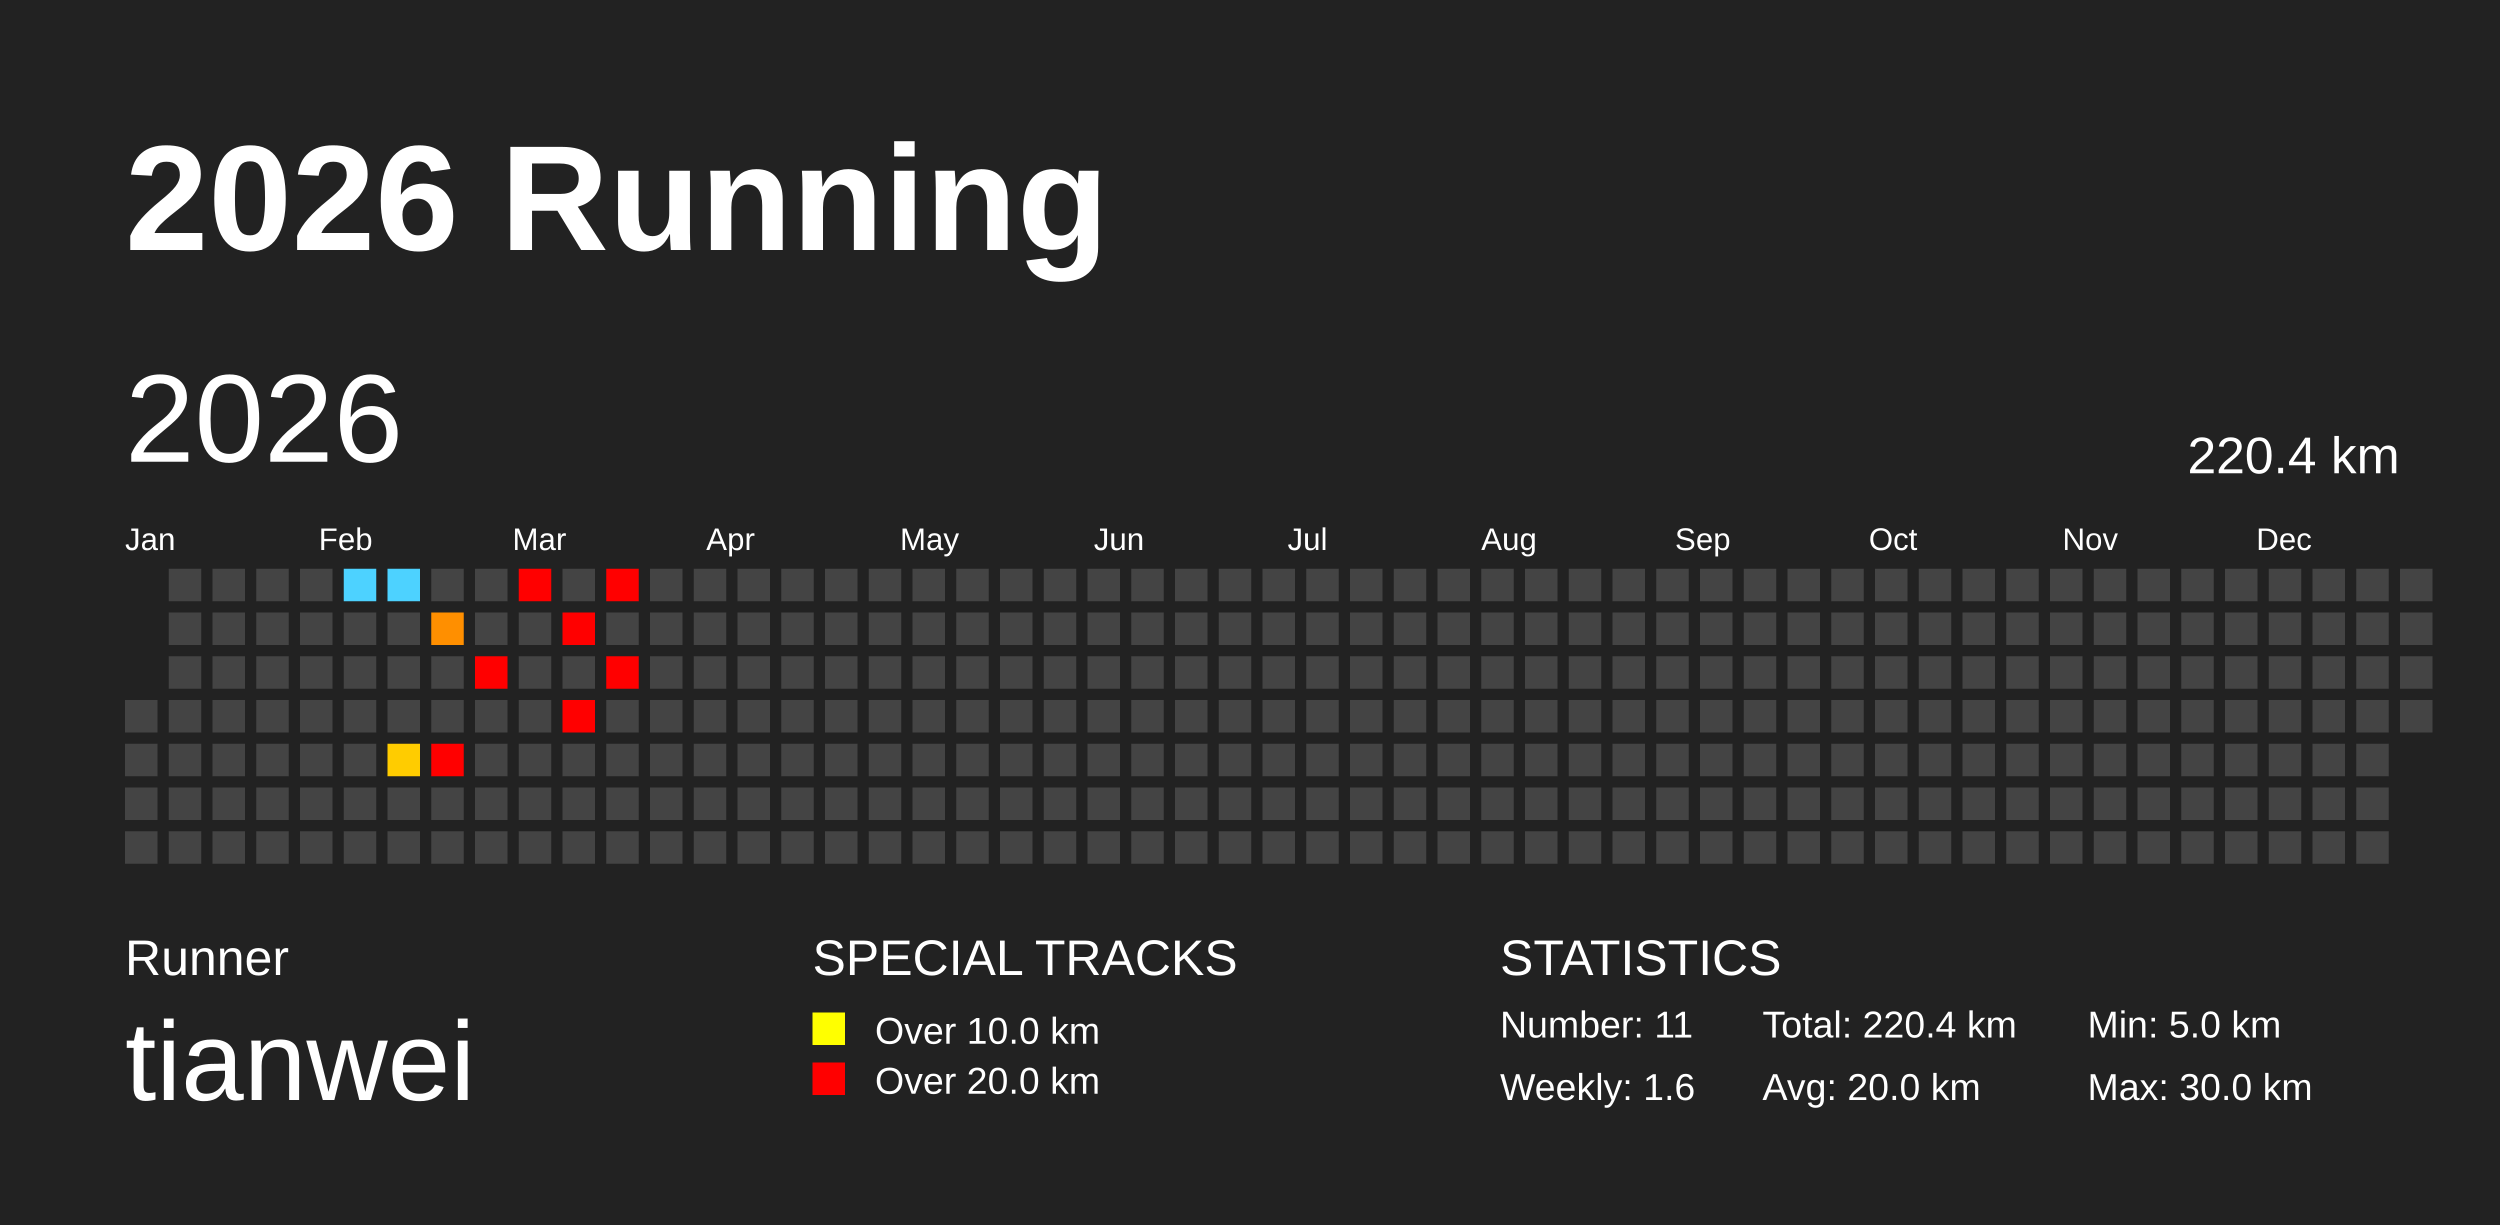
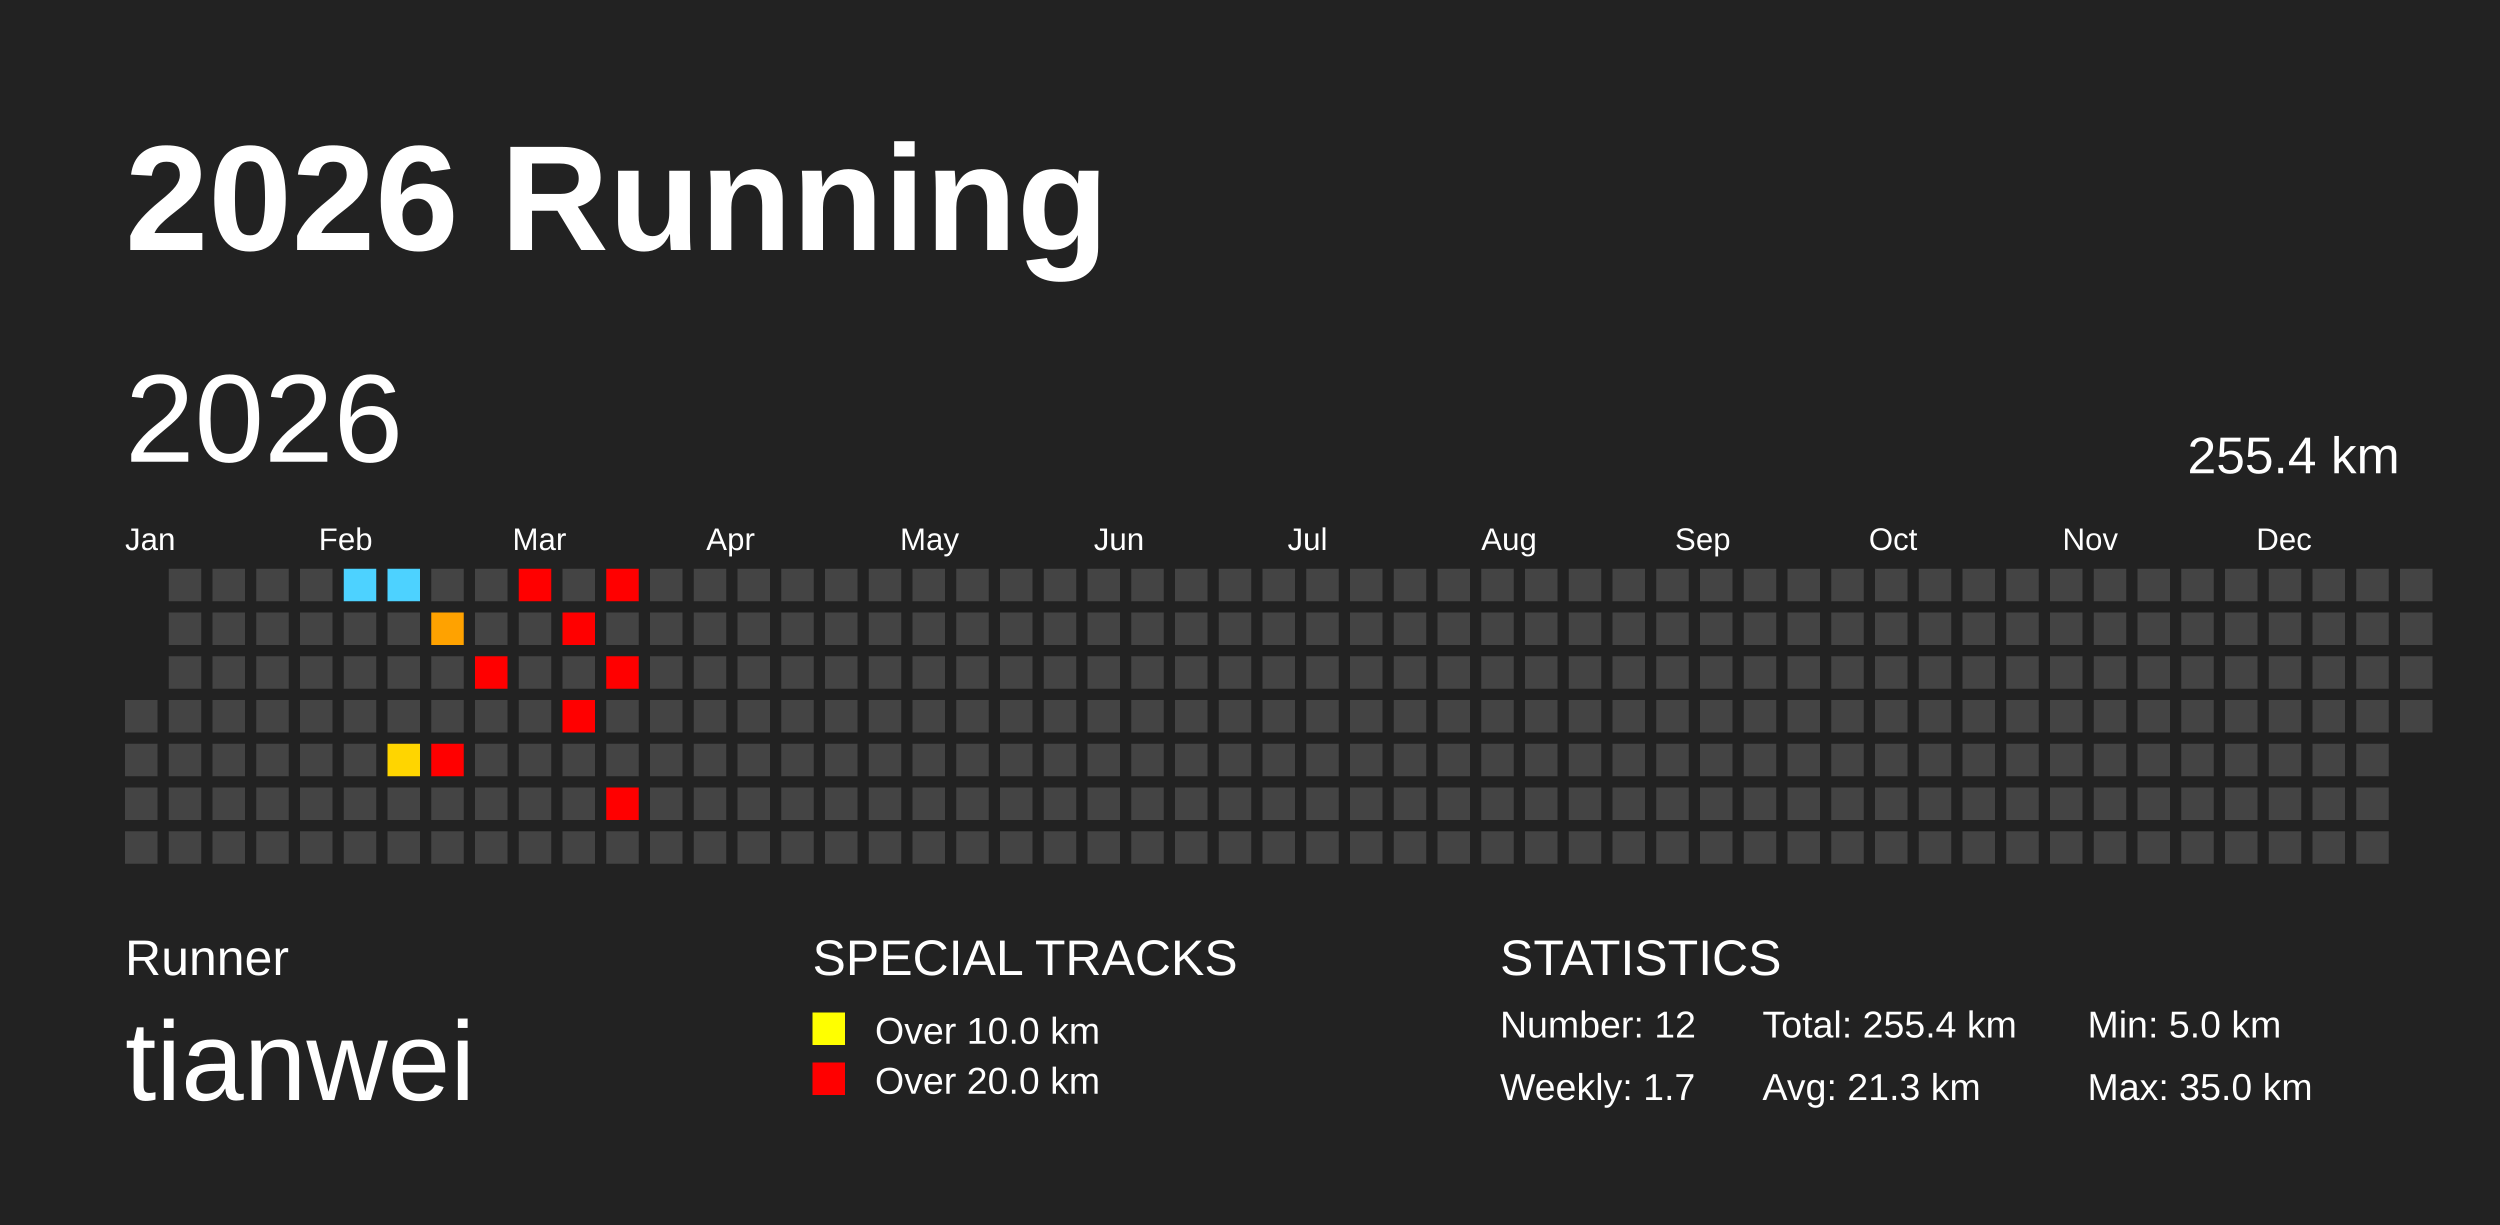
<svg xmlns="http://www.w3.org/2000/svg" baseProfile="full" height="98mm" version="1.1" viewBox="0,0,200,98" width="200mm">
  <defs />
  <rect fill="#222222" height="98" width="200" x="0" y="0" />
  <text fill="#FFFFFF" style="font-size:12px; font-family:Arial; font-weight:bold;" x="10" y="20">2026 Running</text>
  <text fill="#FFFFFF" style="font-size:4px; font-family:Arial" x="10" y="78">Runner</text>
  <text fill="#FFFFFF" style="font-size:9px; font-family:Arial" x="10" y="88">tianwei</text>
  <text fill="#FFFFFF" style="font-size:4px; font-family:Arial" x="65" y="78">SPECIAL TRACKS</text>
  <rect fill="yellow" height="2.6" width="2.6" x="65" y="81" />
  <text fill="#FFFFFF" style="font-size:3px; font-family:Arial" x="70" y="83.5">Over 10.0 km</text>
  <rect fill="red" height="2.6" width="2.6" x="65" y="85" />
  <text fill="#FFFFFF" style="font-size:3px; font-family:Arial" x="70" y="87.5">Over 20.0 km</text>
  <text fill="#FFFFFF" style="font-size:4px; font-family:Arial" x="120" y="78">STATISTICS</text>
-   <text fill="#FFFFFF" style="font-size:3px; font-family:Arial" x="120" y="83">Number: 11</text>
-   <text fill="#FFFFFF" style="font-size:3px; font-family:Arial" x="120" y="88">Weekly: 1.6</text>
-   <text fill="#FFFFFF" style="font-size:3px; font-family:Arial" x="141" y="83">Total: 220.4 km</text>
-   <text fill="#FFFFFF" style="font-size:3px; font-family:Arial" x="141" y="88">Avg: 20.0 km</text>
+   <text fill="#FFFFFF" style="font-size:3px; font-family:Arial" x="120" y="83">Number: 12</text>
+   <text fill="#FFFFFF" style="font-size:3px; font-family:Arial" x="120" y="88">Weekly: 1.7</text>
+   <text fill="#FFFFFF" style="font-size:3px; font-family:Arial" x="141" y="83">Total: 255.4 km</text>
+   <text fill="#FFFFFF" style="font-size:3px; font-family:Arial" x="141" y="88">Avg: 21.3 km</text>
  <text fill="#FFFFFF" style="font-size:3px; font-family:Arial" x="167" y="83">Min: 5.0 km</text>
-   <text fill="#FFFFFF" style="font-size:3px; font-family:Arial" x="167" y="88">Max: 30.0 km</text>
+   <text fill="#FFFFFF" style="font-size:3px; font-family:Arial" x="167" y="88">Max: 35.0 km</text>
  <text dominant-baseline="hanging" fill="#FFFFFF" style="font-size:10.0px; font-family:Arial;" x="10" y="30">2026</text>
-   <text dominant-baseline="hanging" fill="#FFFFFF" style="font-size:4.125px; font-family:Arial;" x="175" y="35">220.4 km</text>
+   <text dominant-baseline="hanging" fill="#FFFFFF" style="font-size:4.125px; font-family:Arial;" x="175" y="35">255.4 km</text>
  <text fill="#FFFFFF" style="font-size:2.5px; font-family:Arial" x="10.0" y="44">Jan</text>
  <text fill="#FFFFFF" style="font-size:2.5px; font-family:Arial" x="25.5" y="44">Feb</text>
  <text fill="#FFFFFF" style="font-size:2.5px; font-family:Arial" x="41.0" y="44">Mar</text>
  <text fill="#FFFFFF" style="font-size:2.5px; font-family:Arial" x="56.5" y="44">Apr</text>
  <text fill="#FFFFFF" style="font-size:2.5px; font-family:Arial" x="72.0" y="44">May</text>
  <text fill="#FFFFFF" style="font-size:2.5px; font-family:Arial" x="87.5" y="44">Jun</text>
  <text fill="#FFFFFF" style="font-size:2.5px; font-family:Arial" x="103.0" y="44">Jul</text>
  <text fill="#FFFFFF" style="font-size:2.5px; font-family:Arial" x="118.5" y="44">Aug</text>
  <text fill="#FFFFFF" style="font-size:2.5px; font-family:Arial" x="134.0" y="44">Sep</text>
  <text fill="#FFFFFF" style="font-size:2.5px; font-family:Arial" x="149.5" y="44">Oct</text>
  <text fill="#FFFFFF" style="font-size:2.5px; font-family:Arial" x="165.0" y="44">Nov</text>
  <text fill="#FFFFFF" style="font-size:2.5px; font-family:Arial" x="180.5" y="44">Dec</text>
  <rect fill="#444444" height="2.6" width="2.6" x="10.0" y="56.0" />
  <rect fill="#444444" height="2.6" width="2.6" x="10.0" y="59.5" />
  <rect fill="#444444" height="2.6" width="2.6" x="10.0" y="63.0" />
  <rect fill="#444444" height="2.6" width="2.6" x="10.0" y="66.5" />
  <rect fill="#444444" height="2.6" width="2.6" x="13.5" y="45.5" />
  <rect fill="#444444" height="2.6" width="2.6" x="13.5" y="49.0" />
  <rect fill="#444444" height="2.6" width="2.6" x="13.5" y="52.5" />
  <rect fill="#444444" height="2.6" width="2.6" x="13.5" y="56.0" />
  <rect fill="#444444" height="2.6" width="2.6" x="13.5" y="59.5" />
  <rect fill="#444444" height="2.6" width="2.6" x="13.5" y="63.0" />
  <rect fill="#444444" height="2.6" width="2.6" x="13.5" y="66.5" />
  <rect fill="#444444" height="2.6" width="2.6" x="17.0" y="45.5" />
  <rect fill="#444444" height="2.6" width="2.6" x="17.0" y="49.0" />
  <rect fill="#444444" height="2.6" width="2.6" x="17.0" y="52.5" />
  <rect fill="#444444" height="2.6" width="2.6" x="17.0" y="56.0" />
  <rect fill="#444444" height="2.6" width="2.6" x="17.0" y="59.5" />
  <rect fill="#444444" height="2.6" width="2.6" x="17.0" y="63.0" />
  <rect fill="#444444" height="2.6" width="2.6" x="17.0" y="66.5" />
  <rect fill="#444444" height="2.6" width="2.6" x="20.5" y="45.5" />
  <rect fill="#444444" height="2.6" width="2.6" x="20.5" y="49.0" />
  <rect fill="#444444" height="2.6" width="2.6" x="20.5" y="52.5" />
  <rect fill="#444444" height="2.6" width="2.6" x="20.5" y="56.0" />
  <rect fill="#444444" height="2.6" width="2.6" x="20.5" y="59.5" />
  <rect fill="#444444" height="2.6" width="2.6" x="20.5" y="63.0" />
  <rect fill="#444444" height="2.6" width="2.6" x="20.5" y="66.5" />
  <rect fill="#444444" height="2.6" width="2.6" x="24.0" y="45.5" />
  <rect fill="#444444" height="2.6" width="2.6" x="24.0" y="49.0" />
  <rect fill="#444444" height="2.6" width="2.6" x="24.0" y="52.5" />
  <rect fill="#444444" height="2.6" width="2.6" x="24.0" y="56.0" />
  <rect fill="#444444" height="2.6" width="2.6" x="24.0" y="59.5" />
  <rect fill="#444444" height="2.6" width="2.6" x="24.0" y="63.0" />
  <rect fill="#444444" height="2.6" width="2.6" x="24.0" y="66.5" />
  <rect fill="#4dd2ff" height="2.6" width="2.6" x="27.5" y="45.5" />
  <rect fill="#444444" height="2.6" width="2.6" x="27.5" y="49.0" />
  <rect fill="#444444" height="2.6" width="2.6" x="27.5" y="52.5" />
  <rect fill="#444444" height="2.6" width="2.6" x="27.5" y="56.0" />
  <rect fill="#444444" height="2.6" width="2.6" x="27.5" y="59.5" />
  <rect fill="#444444" height="2.6" width="2.6" x="27.5" y="63.0" />
  <rect fill="#444444" height="2.6" width="2.6" x="27.5" y="66.5" />
  <rect fill="#4dd2ff" height="2.6" width="2.6" x="31.0" y="45.5" />
  <rect fill="#444444" height="2.6" width="2.6" x="31.0" y="49.0" />
  <rect fill="#444444" height="2.6" width="2.6" x="31.0" y="52.5" />
  <rect fill="#444444" height="2.6" width="2.6" x="31.0" y="56.0" />
-   <rect fill="#ffcc00" height="2.6" width="2.6" x="31.0" y="59.5" />
+   <rect fill="#ffd500" height="2.6" width="2.6" x="31.0" y="59.5" />
  <rect fill="#444444" height="2.6" width="2.6" x="31.0" y="63.0" />
  <rect fill="#444444" height="2.6" width="2.6" x="31.0" y="66.5" />
  <rect fill="#444444" height="2.6" width="2.6" x="34.5" y="45.5" />
-   <rect fill="#ff8f00" height="2.6" width="2.6" x="34.5" y="49.0" />
+   <rect fill="#ffa200" height="2.6" width="2.6" x="34.5" y="49.0" />
  <rect fill="#444444" height="2.6" width="2.6" x="34.5" y="52.5" />
  <rect fill="#444444" height="2.6" width="2.6" x="34.5" y="56.0" />
  <rect fill="red" height="2.6" width="2.6" x="34.5" y="59.5" />
  <rect fill="#444444" height="2.6" width="2.6" x="34.5" y="63.0" />
  <rect fill="#444444" height="2.6" width="2.6" x="34.5" y="66.5" />
  <rect fill="#444444" height="2.6" width="2.6" x="38.0" y="45.5" />
  <rect fill="#444444" height="2.6" width="2.6" x="38.0" y="49.0" />
  <rect fill="red" height="2.6" width="2.6" x="38.0" y="52.5" />
  <rect fill="#444444" height="2.6" width="2.6" x="38.0" y="56.0" />
  <rect fill="#444444" height="2.6" width="2.6" x="38.0" y="59.5" />
  <rect fill="#444444" height="2.6" width="2.6" x="38.0" y="63.0" />
  <rect fill="#444444" height="2.6" width="2.6" x="38.0" y="66.5" />
  <rect fill="red" height="2.6" width="2.6" x="41.5" y="45.5" />
  <rect fill="#444444" height="2.6" width="2.6" x="41.5" y="49.0" />
  <rect fill="#444444" height="2.6" width="2.6" x="41.5" y="52.5" />
  <rect fill="#444444" height="2.6" width="2.6" x="41.5" y="56.0" />
  <rect fill="#444444" height="2.6" width="2.6" x="41.5" y="59.5" />
  <rect fill="#444444" height="2.6" width="2.6" x="41.5" y="63.0" />
  <rect fill="#444444" height="2.6" width="2.6" x="41.5" y="66.5" />
  <rect fill="#444444" height="2.6" width="2.6" x="45.0" y="45.5" />
  <rect fill="red" height="2.6" width="2.6" x="45.0" y="49.0" />
  <rect fill="#444444" height="2.6" width="2.6" x="45.0" y="52.5" />
  <rect fill="red" height="2.6" width="2.6" x="45.0" y="56.0" />
  <rect fill="#444444" height="2.6" width="2.6" x="45.0" y="59.5" />
  <rect fill="#444444" height="2.6" width="2.6" x="45.0" y="63.0" />
  <rect fill="#444444" height="2.6" width="2.6" x="45.0" y="66.5" />
  <rect fill="red" height="2.6" width="2.6" x="48.5" y="45.5" />
  <rect fill="#444444" height="2.6" width="2.6" x="48.5" y="49.0" />
  <rect fill="red" height="2.6" width="2.6" x="48.5" y="52.5" />
  <rect fill="#444444" height="2.6" width="2.6" x="48.5" y="56.0" />
  <rect fill="#444444" height="2.6" width="2.6" x="48.5" y="59.5" />
-   <rect fill="#444444" height="2.6" width="2.6" x="48.5" y="63.0" />
+   <rect fill="red" height="2.6" width="2.6" x="48.5" y="63.0" />
  <rect fill="#444444" height="2.6" width="2.6" x="48.5" y="66.5" />
  <rect fill="#444444" height="2.6" width="2.6" x="52.0" y="45.5" />
  <rect fill="#444444" height="2.6" width="2.6" x="52.0" y="49.0" />
  <rect fill="#444444" height="2.6" width="2.6" x="52.0" y="52.5" />
  <rect fill="#444444" height="2.6" width="2.6" x="52.0" y="56.0" />
  <rect fill="#444444" height="2.6" width="2.6" x="52.0" y="59.5" />
  <rect fill="#444444" height="2.6" width="2.6" x="52.0" y="63.0" />
  <rect fill="#444444" height="2.6" width="2.6" x="52.0" y="66.5" />
  <rect fill="#444444" height="2.6" width="2.6" x="55.5" y="45.5" />
  <rect fill="#444444" height="2.6" width="2.6" x="55.5" y="49.0" />
  <rect fill="#444444" height="2.6" width="2.6" x="55.5" y="52.5" />
  <rect fill="#444444" height="2.6" width="2.6" x="55.5" y="56.0" />
  <rect fill="#444444" height="2.6" width="2.6" x="55.5" y="59.5" />
  <rect fill="#444444" height="2.6" width="2.6" x="55.5" y="63.0" />
  <rect fill="#444444" height="2.6" width="2.6" x="55.5" y="66.5" />
  <rect fill="#444444" height="2.6" width="2.6" x="59.0" y="45.5" />
  <rect fill="#444444" height="2.6" width="2.6" x="59.0" y="49.0" />
  <rect fill="#444444" height="2.6" width="2.6" x="59.0" y="52.5" />
  <rect fill="#444444" height="2.6" width="2.6" x="59.0" y="56.0" />
  <rect fill="#444444" height="2.6" width="2.6" x="59.0" y="59.5" />
  <rect fill="#444444" height="2.6" width="2.6" x="59.0" y="63.0" />
  <rect fill="#444444" height="2.6" width="2.6" x="59.0" y="66.5" />
  <rect fill="#444444" height="2.6" width="2.6" x="62.5" y="45.5" />
  <rect fill="#444444" height="2.6" width="2.6" x="62.5" y="49.0" />
  <rect fill="#444444" height="2.6" width="2.6" x="62.5" y="52.5" />
  <rect fill="#444444" height="2.6" width="2.6" x="62.5" y="56.0" />
  <rect fill="#444444" height="2.6" width="2.6" x="62.5" y="59.5" />
  <rect fill="#444444" height="2.6" width="2.6" x="62.5" y="63.0" />
  <rect fill="#444444" height="2.6" width="2.6" x="62.5" y="66.5" />
  <rect fill="#444444" height="2.6" width="2.6" x="66.0" y="45.5" />
  <rect fill="#444444" height="2.6" width="2.6" x="66.0" y="49.0" />
  <rect fill="#444444" height="2.6" width="2.6" x="66.0" y="52.5" />
  <rect fill="#444444" height="2.6" width="2.6" x="66.0" y="56.0" />
  <rect fill="#444444" height="2.6" width="2.6" x="66.0" y="59.5" />
  <rect fill="#444444" height="2.6" width="2.6" x="66.0" y="63.0" />
  <rect fill="#444444" height="2.6" width="2.6" x="66.0" y="66.5" />
  <rect fill="#444444" height="2.6" width="2.6" x="69.5" y="45.5" />
  <rect fill="#444444" height="2.6" width="2.6" x="69.5" y="49.0" />
  <rect fill="#444444" height="2.6" width="2.6" x="69.5" y="52.5" />
  <rect fill="#444444" height="2.6" width="2.6" x="69.5" y="56.0" />
  <rect fill="#444444" height="2.6" width="2.6" x="69.5" y="59.5" />
  <rect fill="#444444" height="2.6" width="2.6" x="69.5" y="63.0" />
  <rect fill="#444444" height="2.6" width="2.6" x="69.5" y="66.5" />
  <rect fill="#444444" height="2.6" width="2.6" x="73.0" y="45.5" />
  <rect fill="#444444" height="2.6" width="2.6" x="73.0" y="49.0" />
  <rect fill="#444444" height="2.6" width="2.6" x="73.0" y="52.5" />
  <rect fill="#444444" height="2.6" width="2.6" x="73.0" y="56.0" />
  <rect fill="#444444" height="2.6" width="2.6" x="73.0" y="59.5" />
  <rect fill="#444444" height="2.6" width="2.6" x="73.0" y="63.0" />
  <rect fill="#444444" height="2.6" width="2.6" x="73.0" y="66.5" />
  <rect fill="#444444" height="2.6" width="2.6" x="76.5" y="45.5" />
  <rect fill="#444444" height="2.6" width="2.6" x="76.5" y="49.0" />
  <rect fill="#444444" height="2.6" width="2.6" x="76.5" y="52.5" />
  <rect fill="#444444" height="2.6" width="2.6" x="76.5" y="56.0" />
  <rect fill="#444444" height="2.6" width="2.6" x="76.5" y="59.5" />
  <rect fill="#444444" height="2.6" width="2.6" x="76.5" y="63.0" />
  <rect fill="#444444" height="2.6" width="2.6" x="76.5" y="66.5" />
  <rect fill="#444444" height="2.6" width="2.6" x="80.0" y="45.5" />
  <rect fill="#444444" height="2.6" width="2.6" x="80.0" y="49.0" />
  <rect fill="#444444" height="2.6" width="2.6" x="80.0" y="52.5" />
  <rect fill="#444444" height="2.6" width="2.6" x="80.0" y="56.0" />
  <rect fill="#444444" height="2.6" width="2.6" x="80.0" y="59.5" />
  <rect fill="#444444" height="2.6" width="2.6" x="80.0" y="63.0" />
  <rect fill="#444444" height="2.6" width="2.6" x="80.0" y="66.5" />
  <rect fill="#444444" height="2.6" width="2.6" x="83.5" y="45.5" />
  <rect fill="#444444" height="2.6" width="2.6" x="83.5" y="49.0" />
  <rect fill="#444444" height="2.6" width="2.6" x="83.5" y="52.5" />
  <rect fill="#444444" height="2.6" width="2.6" x="83.5" y="56.0" />
  <rect fill="#444444" height="2.6" width="2.6" x="83.5" y="59.5" />
  <rect fill="#444444" height="2.6" width="2.6" x="83.5" y="63.0" />
  <rect fill="#444444" height="2.6" width="2.6" x="83.5" y="66.5" />
  <rect fill="#444444" height="2.6" width="2.6" x="87.0" y="45.5" />
  <rect fill="#444444" height="2.6" width="2.6" x="87.0" y="49.0" />
  <rect fill="#444444" height="2.6" width="2.6" x="87.0" y="52.5" />
  <rect fill="#444444" height="2.6" width="2.6" x="87.0" y="56.0" />
  <rect fill="#444444" height="2.6" width="2.6" x="87.0" y="59.5" />
  <rect fill="#444444" height="2.6" width="2.6" x="87.0" y="63.0" />
  <rect fill="#444444" height="2.6" width="2.6" x="87.0" y="66.5" />
  <rect fill="#444444" height="2.6" width="2.6" x="90.5" y="45.5" />
  <rect fill="#444444" height="2.6" width="2.6" x="90.5" y="49.0" />
  <rect fill="#444444" height="2.6" width="2.6" x="90.5" y="52.5" />
  <rect fill="#444444" height="2.6" width="2.6" x="90.5" y="56.0" />
  <rect fill="#444444" height="2.6" width="2.6" x="90.5" y="59.5" />
  <rect fill="#444444" height="2.6" width="2.6" x="90.5" y="63.0" />
  <rect fill="#444444" height="2.6" width="2.6" x="90.5" y="66.5" />
  <rect fill="#444444" height="2.6" width="2.6" x="94.0" y="45.5" />
  <rect fill="#444444" height="2.6" width="2.6" x="94.0" y="49.0" />
  <rect fill="#444444" height="2.6" width="2.6" x="94.0" y="52.5" />
  <rect fill="#444444" height="2.6" width="2.6" x="94.0" y="56.0" />
  <rect fill="#444444" height="2.6" width="2.6" x="94.0" y="59.5" />
  <rect fill="#444444" height="2.6" width="2.6" x="94.0" y="63.0" />
  <rect fill="#444444" height="2.6" width="2.6" x="94.0" y="66.5" />
  <rect fill="#444444" height="2.6" width="2.6" x="97.5" y="45.5" />
  <rect fill="#444444" height="2.6" width="2.6" x="97.5" y="49.0" />
  <rect fill="#444444" height="2.6" width="2.6" x="97.5" y="52.5" />
  <rect fill="#444444" height="2.6" width="2.6" x="97.5" y="56.0" />
  <rect fill="#444444" height="2.6" width="2.6" x="97.5" y="59.5" />
  <rect fill="#444444" height="2.6" width="2.6" x="97.5" y="63.0" />
  <rect fill="#444444" height="2.6" width="2.6" x="97.5" y="66.5" />
  <rect fill="#444444" height="2.6" width="2.6" x="101.0" y="45.5" />
  <rect fill="#444444" height="2.6" width="2.6" x="101.0" y="49.0" />
  <rect fill="#444444" height="2.6" width="2.6" x="101.0" y="52.5" />
  <rect fill="#444444" height="2.6" width="2.6" x="101.0" y="56.0" />
  <rect fill="#444444" height="2.6" width="2.6" x="101.0" y="59.5" />
  <rect fill="#444444" height="2.6" width="2.6" x="101.0" y="63.0" />
  <rect fill="#444444" height="2.6" width="2.6" x="101.0" y="66.5" />
  <rect fill="#444444" height="2.6" width="2.6" x="104.5" y="45.5" />
  <rect fill="#444444" height="2.6" width="2.6" x="104.5" y="49.0" />
  <rect fill="#444444" height="2.6" width="2.6" x="104.5" y="52.5" />
  <rect fill="#444444" height="2.6" width="2.6" x="104.5" y="56.0" />
  <rect fill="#444444" height="2.6" width="2.6" x="104.5" y="59.5" />
  <rect fill="#444444" height="2.6" width="2.6" x="104.5" y="63.0" />
  <rect fill="#444444" height="2.6" width="2.6" x="104.5" y="66.5" />
  <rect fill="#444444" height="2.6" width="2.6" x="108.0" y="45.5" />
  <rect fill="#444444" height="2.6" width="2.6" x="108.0" y="49.0" />
  <rect fill="#444444" height="2.6" width="2.6" x="108.0" y="52.5" />
  <rect fill="#444444" height="2.6" width="2.6" x="108.0" y="56.0" />
  <rect fill="#444444" height="2.6" width="2.6" x="108.0" y="59.5" />
  <rect fill="#444444" height="2.6" width="2.6" x="108.0" y="63.0" />
  <rect fill="#444444" height="2.6" width="2.6" x="108.0" y="66.5" />
  <rect fill="#444444" height="2.6" width="2.6" x="111.5" y="45.5" />
  <rect fill="#444444" height="2.6" width="2.6" x="111.5" y="49.0" />
  <rect fill="#444444" height="2.6" width="2.6" x="111.5" y="52.5" />
  <rect fill="#444444" height="2.6" width="2.6" x="111.5" y="56.0" />
  <rect fill="#444444" height="2.6" width="2.6" x="111.5" y="59.5" />
  <rect fill="#444444" height="2.6" width="2.6" x="111.5" y="63.0" />
  <rect fill="#444444" height="2.6" width="2.6" x="111.5" y="66.5" />
  <rect fill="#444444" height="2.6" width="2.6" x="115.0" y="45.5" />
  <rect fill="#444444" height="2.6" width="2.6" x="115.0" y="49.0" />
  <rect fill="#444444" height="2.6" width="2.6" x="115.0" y="52.5" />
  <rect fill="#444444" height="2.6" width="2.6" x="115.0" y="56.0" />
  <rect fill="#444444" height="2.6" width="2.6" x="115.0" y="59.5" />
  <rect fill="#444444" height="2.6" width="2.6" x="115.0" y="63.0" />
  <rect fill="#444444" height="2.6" width="2.6" x="115.0" y="66.5" />
  <rect fill="#444444" height="2.6" width="2.6" x="118.5" y="45.5" />
  <rect fill="#444444" height="2.6" width="2.6" x="118.5" y="49.0" />
  <rect fill="#444444" height="2.6" width="2.6" x="118.5" y="52.5" />
  <rect fill="#444444" height="2.6" width="2.6" x="118.5" y="56.0" />
  <rect fill="#444444" height="2.6" width="2.6" x="118.5" y="59.5" />
  <rect fill="#444444" height="2.6" width="2.6" x="118.5" y="63.0" />
  <rect fill="#444444" height="2.6" width="2.6" x="118.5" y="66.5" />
  <rect fill="#444444" height="2.6" width="2.6" x="122.0" y="45.5" />
  <rect fill="#444444" height="2.6" width="2.6" x="122.0" y="49.0" />
  <rect fill="#444444" height="2.6" width="2.6" x="122.0" y="52.5" />
  <rect fill="#444444" height="2.6" width="2.6" x="122.0" y="56.0" />
  <rect fill="#444444" height="2.6" width="2.6" x="122.0" y="59.5" />
  <rect fill="#444444" height="2.6" width="2.6" x="122.0" y="63.0" />
  <rect fill="#444444" height="2.6" width="2.6" x="122.0" y="66.5" />
  <rect fill="#444444" height="2.6" width="2.6" x="125.5" y="45.5" />
  <rect fill="#444444" height="2.6" width="2.6" x="125.5" y="49.0" />
  <rect fill="#444444" height="2.6" width="2.6" x="125.5" y="52.5" />
  <rect fill="#444444" height="2.6" width="2.6" x="125.5" y="56.0" />
  <rect fill="#444444" height="2.6" width="2.6" x="125.5" y="59.5" />
  <rect fill="#444444" height="2.6" width="2.6" x="125.5" y="63.0" />
  <rect fill="#444444" height="2.6" width="2.6" x="125.5" y="66.5" />
  <rect fill="#444444" height="2.6" width="2.6" x="129.0" y="45.5" />
  <rect fill="#444444" height="2.6" width="2.6" x="129.0" y="49.0" />
  <rect fill="#444444" height="2.6" width="2.6" x="129.0" y="52.5" />
  <rect fill="#444444" height="2.6" width="2.6" x="129.0" y="56.0" />
  <rect fill="#444444" height="2.6" width="2.6" x="129.0" y="59.5" />
  <rect fill="#444444" height="2.6" width="2.6" x="129.0" y="63.0" />
  <rect fill="#444444" height="2.6" width="2.6" x="129.0" y="66.5" />
  <rect fill="#444444" height="2.6" width="2.6" x="132.5" y="45.5" />
  <rect fill="#444444" height="2.6" width="2.6" x="132.5" y="49.0" />
  <rect fill="#444444" height="2.6" width="2.6" x="132.5" y="52.5" />
  <rect fill="#444444" height="2.6" width="2.6" x="132.5" y="56.0" />
  <rect fill="#444444" height="2.6" width="2.6" x="132.5" y="59.5" />
  <rect fill="#444444" height="2.6" width="2.6" x="132.5" y="63.0" />
  <rect fill="#444444" height="2.6" width="2.6" x="132.5" y="66.5" />
  <rect fill="#444444" height="2.6" width="2.6" x="136.0" y="45.5" />
  <rect fill="#444444" height="2.6" width="2.6" x="136.0" y="49.0" />
  <rect fill="#444444" height="2.6" width="2.6" x="136.0" y="52.5" />
  <rect fill="#444444" height="2.6" width="2.6" x="136.0" y="56.0" />
  <rect fill="#444444" height="2.6" width="2.6" x="136.0" y="59.5" />
  <rect fill="#444444" height="2.6" width="2.6" x="136.0" y="63.0" />
  <rect fill="#444444" height="2.6" width="2.6" x="136.0" y="66.5" />
  <rect fill="#444444" height="2.6" width="2.6" x="139.5" y="45.5" />
  <rect fill="#444444" height="2.6" width="2.6" x="139.5" y="49.0" />
  <rect fill="#444444" height="2.6" width="2.6" x="139.5" y="52.5" />
  <rect fill="#444444" height="2.6" width="2.6" x="139.5" y="56.0" />
  <rect fill="#444444" height="2.6" width="2.6" x="139.5" y="59.5" />
  <rect fill="#444444" height="2.6" width="2.6" x="139.5" y="63.0" />
  <rect fill="#444444" height="2.6" width="2.6" x="139.5" y="66.5" />
  <rect fill="#444444" height="2.6" width="2.6" x="143.0" y="45.5" />
  <rect fill="#444444" height="2.6" width="2.6" x="143.0" y="49.0" />
  <rect fill="#444444" height="2.6" width="2.6" x="143.0" y="52.5" />
  <rect fill="#444444" height="2.6" width="2.6" x="143.0" y="56.0" />
  <rect fill="#444444" height="2.6" width="2.6" x="143.0" y="59.5" />
  <rect fill="#444444" height="2.6" width="2.6" x="143.0" y="63.0" />
  <rect fill="#444444" height="2.6" width="2.6" x="143.0" y="66.5" />
  <rect fill="#444444" height="2.6" width="2.6" x="146.5" y="45.5" />
  <rect fill="#444444" height="2.6" width="2.6" x="146.5" y="49.0" />
  <rect fill="#444444" height="2.6" width="2.6" x="146.5" y="52.5" />
  <rect fill="#444444" height="2.6" width="2.6" x="146.5" y="56.0" />
  <rect fill="#444444" height="2.6" width="2.6" x="146.5" y="59.5" />
  <rect fill="#444444" height="2.6" width="2.6" x="146.5" y="63.0" />
  <rect fill="#444444" height="2.6" width="2.6" x="146.5" y="66.5" />
  <rect fill="#444444" height="2.6" width="2.6" x="150.0" y="45.5" />
  <rect fill="#444444" height="2.6" width="2.6" x="150.0" y="49.0" />
  <rect fill="#444444" height="2.6" width="2.6" x="150.0" y="52.5" />
  <rect fill="#444444" height="2.6" width="2.6" x="150.0" y="56.0" />
  <rect fill="#444444" height="2.6" width="2.6" x="150.0" y="59.5" />
  <rect fill="#444444" height="2.6" width="2.6" x="150.0" y="63.0" />
  <rect fill="#444444" height="2.6" width="2.6" x="150.0" y="66.5" />
  <rect fill="#444444" height="2.6" width="2.6" x="153.5" y="45.5" />
  <rect fill="#444444" height="2.6" width="2.6" x="153.5" y="49.0" />
  <rect fill="#444444" height="2.6" width="2.6" x="153.5" y="52.5" />
  <rect fill="#444444" height="2.6" width="2.6" x="153.5" y="56.0" />
  <rect fill="#444444" height="2.6" width="2.6" x="153.5" y="59.5" />
  <rect fill="#444444" height="2.6" width="2.6" x="153.5" y="63.0" />
  <rect fill="#444444" height="2.6" width="2.6" x="153.5" y="66.5" />
  <rect fill="#444444" height="2.6" width="2.6" x="157.0" y="45.5" />
  <rect fill="#444444" height="2.6" width="2.6" x="157.0" y="49.0" />
  <rect fill="#444444" height="2.6" width="2.6" x="157.0" y="52.5" />
  <rect fill="#444444" height="2.6" width="2.6" x="157.0" y="56.0" />
  <rect fill="#444444" height="2.6" width="2.6" x="157.0" y="59.5" />
  <rect fill="#444444" height="2.6" width="2.6" x="157.0" y="63.0" />
  <rect fill="#444444" height="2.6" width="2.6" x="157.0" y="66.5" />
  <rect fill="#444444" height="2.6" width="2.6" x="160.5" y="45.5" />
  <rect fill="#444444" height="2.6" width="2.6" x="160.5" y="49.0" />
  <rect fill="#444444" height="2.6" width="2.6" x="160.5" y="52.5" />
  <rect fill="#444444" height="2.6" width="2.6" x="160.5" y="56.0" />
  <rect fill="#444444" height="2.6" width="2.6" x="160.5" y="59.5" />
  <rect fill="#444444" height="2.6" width="2.6" x="160.5" y="63.0" />
  <rect fill="#444444" height="2.6" width="2.6" x="160.5" y="66.5" />
  <rect fill="#444444" height="2.6" width="2.6" x="164.0" y="45.5" />
  <rect fill="#444444" height="2.6" width="2.6" x="164.0" y="49.0" />
  <rect fill="#444444" height="2.6" width="2.6" x="164.0" y="52.5" />
  <rect fill="#444444" height="2.6" width="2.6" x="164.0" y="56.0" />
  <rect fill="#444444" height="2.6" width="2.6" x="164.0" y="59.5" />
  <rect fill="#444444" height="2.6" width="2.6" x="164.0" y="63.0" />
  <rect fill="#444444" height="2.6" width="2.6" x="164.0" y="66.5" />
  <rect fill="#444444" height="2.6" width="2.6" x="167.5" y="45.5" />
  <rect fill="#444444" height="2.6" width="2.6" x="167.5" y="49.0" />
  <rect fill="#444444" height="2.6" width="2.6" x="167.5" y="52.5" />
  <rect fill="#444444" height="2.6" width="2.6" x="167.5" y="56.0" />
  <rect fill="#444444" height="2.6" width="2.6" x="167.5" y="59.5" />
  <rect fill="#444444" height="2.6" width="2.6" x="167.5" y="63.0" />
  <rect fill="#444444" height="2.6" width="2.6" x="167.5" y="66.5" />
  <rect fill="#444444" height="2.6" width="2.6" x="171.0" y="45.5" />
  <rect fill="#444444" height="2.6" width="2.6" x="171.0" y="49.0" />
  <rect fill="#444444" height="2.6" width="2.6" x="171.0" y="52.5" />
  <rect fill="#444444" height="2.6" width="2.6" x="171.0" y="56.0" />
  <rect fill="#444444" height="2.6" width="2.6" x="171.0" y="59.5" />
  <rect fill="#444444" height="2.6" width="2.6" x="171.0" y="63.0" />
  <rect fill="#444444" height="2.6" width="2.6" x="171.0" y="66.5" />
  <rect fill="#444444" height="2.6" width="2.6" x="174.5" y="45.5" />
  <rect fill="#444444" height="2.6" width="2.6" x="174.5" y="49.0" />
  <rect fill="#444444" height="2.6" width="2.6" x="174.5" y="52.5" />
  <rect fill="#444444" height="2.6" width="2.6" x="174.5" y="56.0" />
  <rect fill="#444444" height="2.6" width="2.6" x="174.5" y="59.5" />
  <rect fill="#444444" height="2.6" width="2.6" x="174.5" y="63.0" />
  <rect fill="#444444" height="2.6" width="2.6" x="174.5" y="66.5" />
  <rect fill="#444444" height="2.6" width="2.6" x="178.0" y="45.5" />
  <rect fill="#444444" height="2.6" width="2.6" x="178.0" y="49.0" />
  <rect fill="#444444" height="2.6" width="2.6" x="178.0" y="52.5" />
  <rect fill="#444444" height="2.6" width="2.6" x="178.0" y="56.0" />
  <rect fill="#444444" height="2.6" width="2.6" x="178.0" y="59.5" />
  <rect fill="#444444" height="2.6" width="2.6" x="178.0" y="63.0" />
  <rect fill="#444444" height="2.6" width="2.6" x="178.0" y="66.5" />
  <rect fill="#444444" height="2.6" width="2.6" x="181.5" y="45.5" />
  <rect fill="#444444" height="2.6" width="2.6" x="181.5" y="49.0" />
  <rect fill="#444444" height="2.6" width="2.6" x="181.5" y="52.5" />
  <rect fill="#444444" height="2.6" width="2.6" x="181.5" y="56.0" />
  <rect fill="#444444" height="2.6" width="2.6" x="181.5" y="59.5" />
  <rect fill="#444444" height="2.6" width="2.6" x="181.5" y="63.0" />
  <rect fill="#444444" height="2.6" width="2.6" x="181.5" y="66.5" />
  <rect fill="#444444" height="2.6" width="2.6" x="185.0" y="45.5" />
  <rect fill="#444444" height="2.6" width="2.6" x="185.0" y="49.0" />
  <rect fill="#444444" height="2.6" width="2.6" x="185.0" y="52.5" />
  <rect fill="#444444" height="2.6" width="2.6" x="185.0" y="56.0" />
  <rect fill="#444444" height="2.6" width="2.6" x="185.0" y="59.5" />
  <rect fill="#444444" height="2.6" width="2.6" x="185.0" y="63.0" />
  <rect fill="#444444" height="2.6" width="2.6" x="185.0" y="66.5" />
  <rect fill="#444444" height="2.6" width="2.6" x="188.5" y="45.5" />
  <rect fill="#444444" height="2.6" width="2.6" x="188.5" y="49.0" />
  <rect fill="#444444" height="2.6" width="2.6" x="188.5" y="52.5" />
  <rect fill="#444444" height="2.6" width="2.6" x="188.5" y="56.0" />
  <rect fill="#444444" height="2.6" width="2.6" x="188.5" y="59.5" />
  <rect fill="#444444" height="2.6" width="2.6" x="188.5" y="63.0" />
  <rect fill="#444444" height="2.6" width="2.6" x="188.5" y="66.5" />
  <rect fill="#444444" height="2.6" width="2.6" x="192.0" y="45.5" />
  <rect fill="#444444" height="2.6" width="2.6" x="192.0" y="49.0" />
  <rect fill="#444444" height="2.6" width="2.6" x="192.0" y="52.5" />
  <rect fill="#444444" height="2.6" width="2.6" x="192.0" y="56.0" />
</svg>
